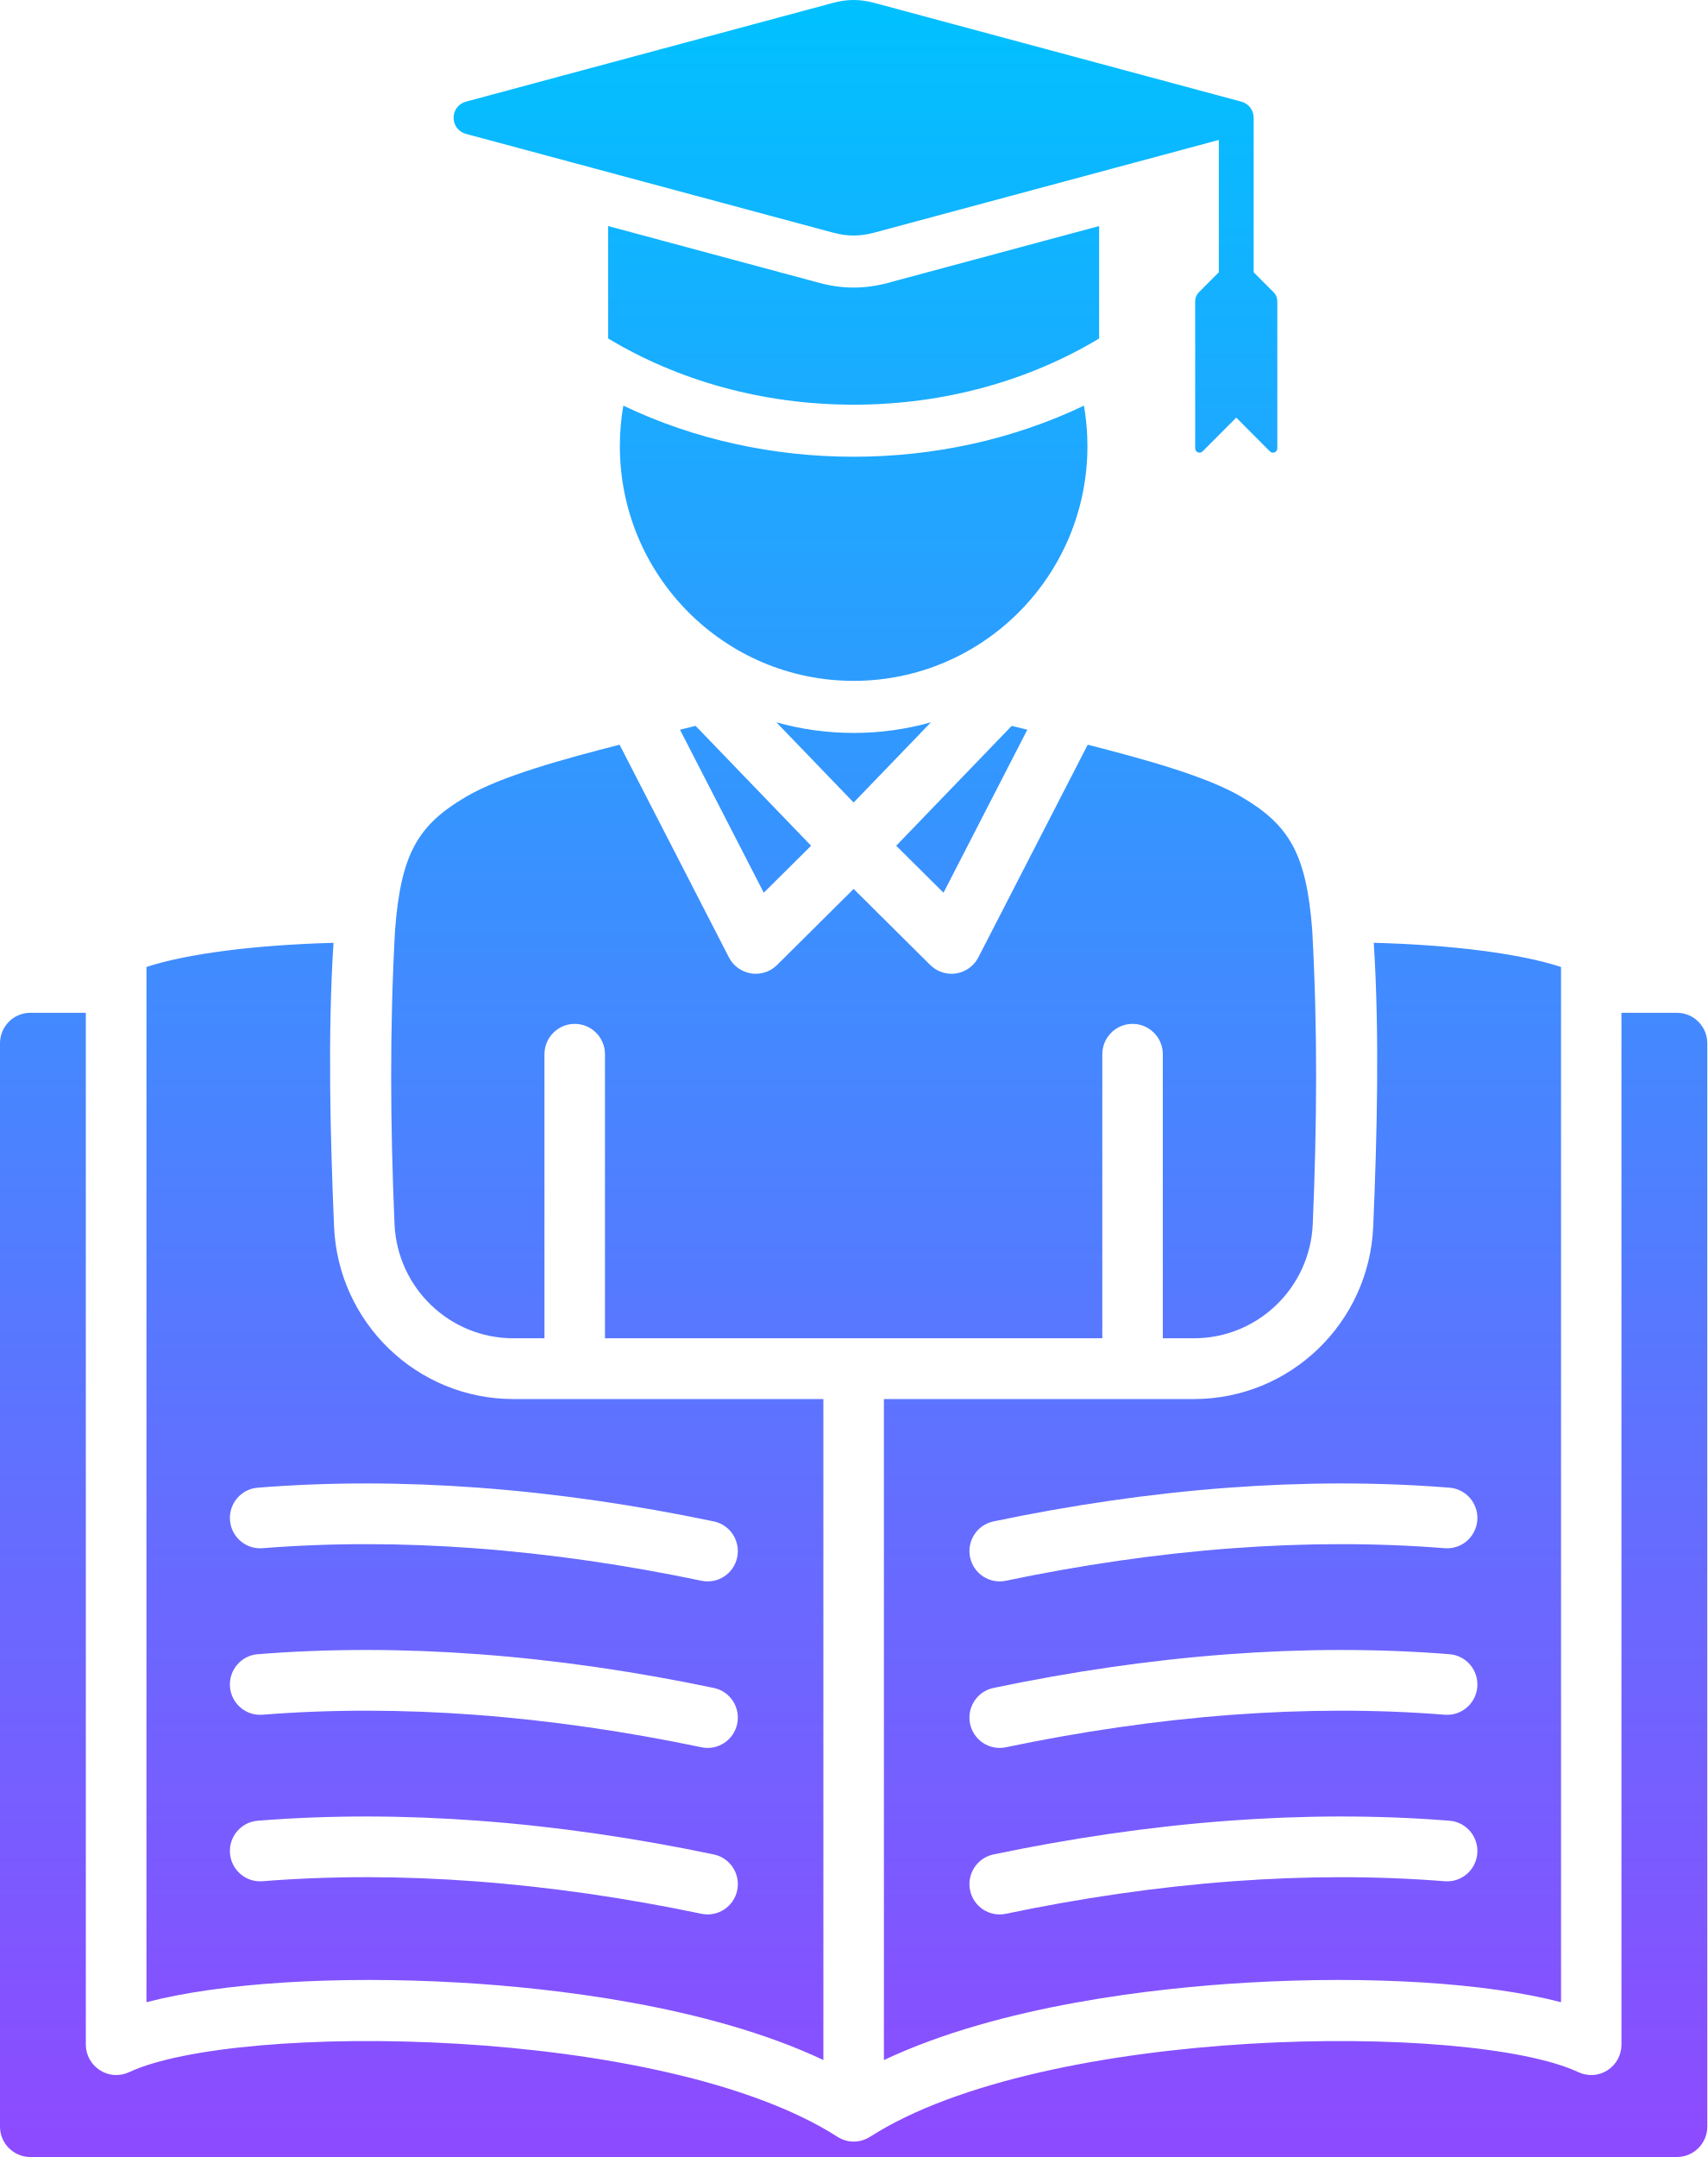
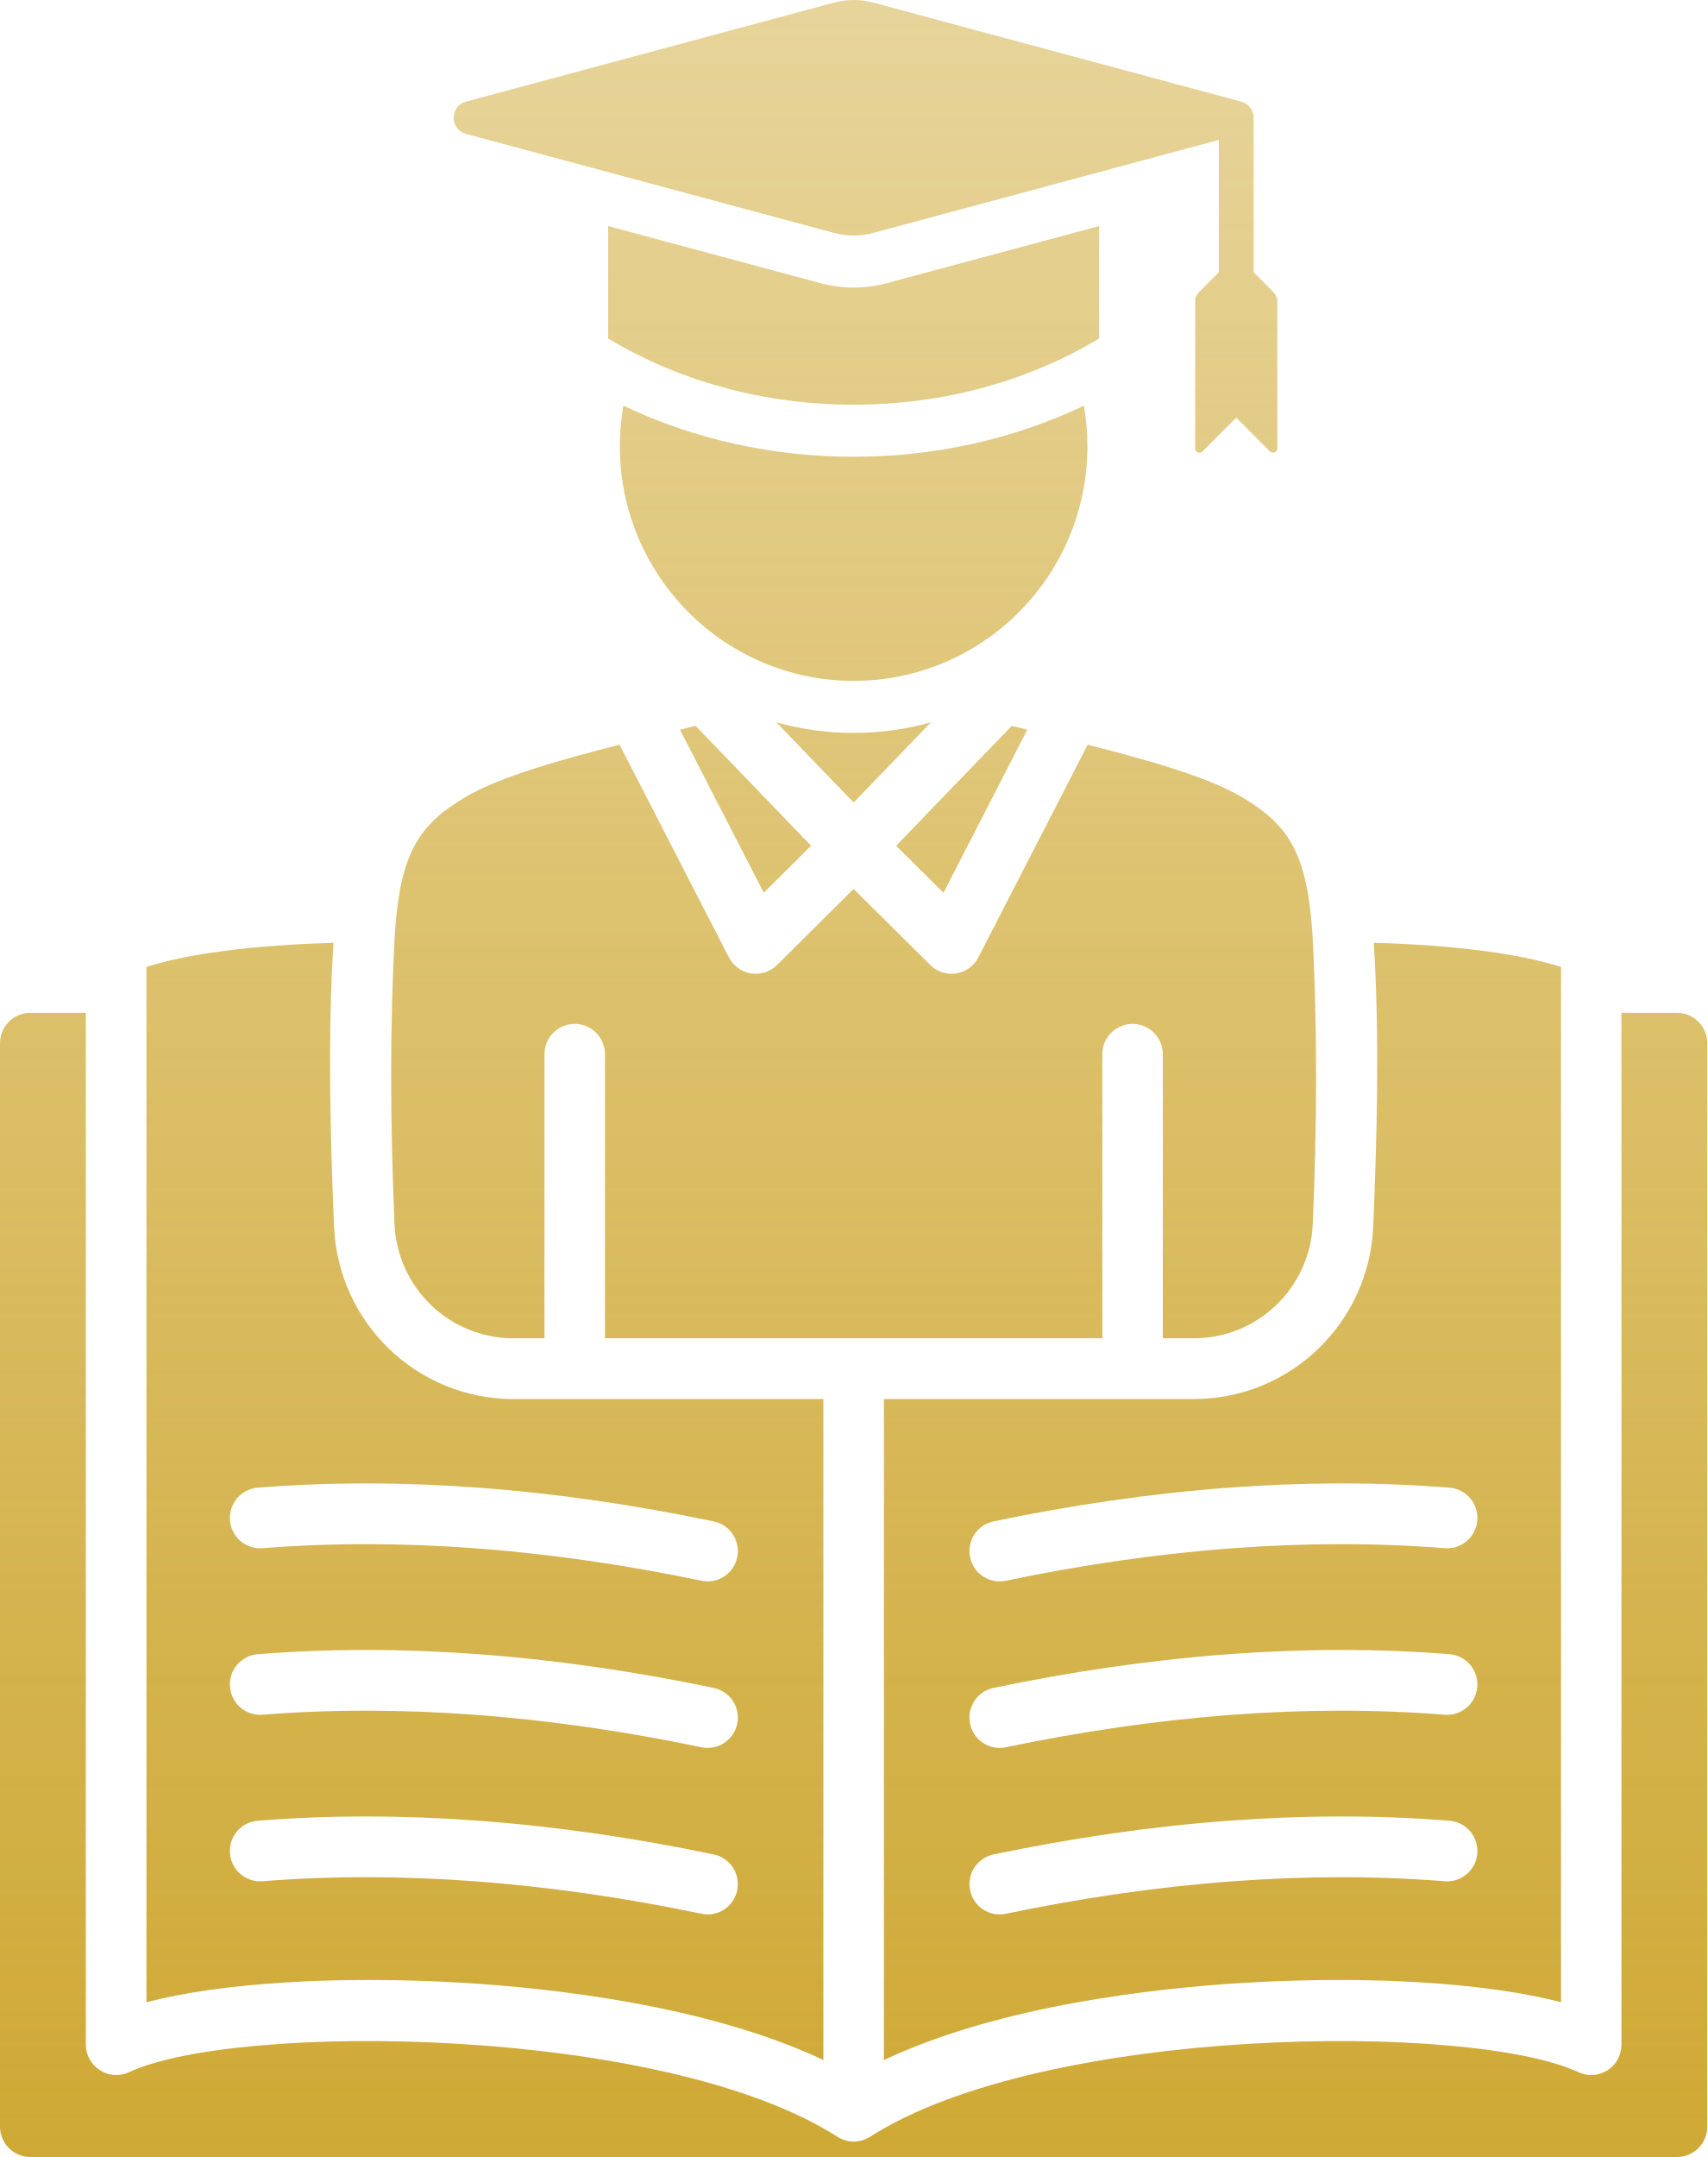
<svg xmlns="http://www.w3.org/2000/svg" width="95" height="120" viewBox="0 0 95 120" fill="none">
-   <path id="Vector" d="M95 58.036V118.31C95 119.241 94.243 120 93.316 120H1.684C0.756 120 0 119.241 0 118.31V58.036C0 57.106 0.756 56.346 1.684 56.346H4.776V113.75C4.776 114.328 5.077 114.866 5.564 115.175C6.051 115.487 6.654 115.525 7.176 115.284C13.157 112.483 36.91 112.667 46.602 118.877C46.88 119.052 47.193 119.142 47.506 119.142C47.819 119.142 48.132 119.052 48.41 118.877C58.101 112.667 81.854 112.483 87.836 115.284C88.358 115.527 88.961 115.486 89.447 115.175C89.934 114.866 90.224 114.328 90.224 113.75V56.346H93.317C94.244 56.346 95 57.106 95 58.036H95ZM8.149 111.389V53.795C10.423 53.052 14.2 52.569 18.557 52.452C18.233 57.567 18.375 63.159 18.588 68.23C18.814 73.598 23.215 77.833 28.566 77.833H45.816V114.604C39.322 111.543 30.632 110.595 25.642 110.302C18.698 109.897 12.23 110.32 8.149 111.389ZM12.797 84.579C12.87 85.509 13.68 86.204 14.606 86.131C18.51 85.82 22.465 85.841 26.405 86.132C30.663 86.448 34.9 87.076 39.035 87.942C39.943 88.131 40.832 87.546 41.021 86.635C41.209 85.723 40.627 84.83 39.719 84.641C35.428 83.743 31.04 83.091 26.642 82.765C22.535 82.461 18.413 82.439 14.343 82.764C13.417 82.837 12.725 83.65 12.797 84.579ZM12.797 93.844C12.87 94.773 13.68 95.468 14.606 95.395C18.51 95.084 22.465 95.105 26.405 95.396C30.663 95.712 34.9 96.341 39.035 97.206C39.943 97.395 40.832 96.81 41.021 95.898C41.209 94.987 40.627 94.094 39.719 93.905C35.428 93.007 31.04 92.355 26.642 92.029C22.535 91.725 18.413 91.703 14.343 92.028C13.417 92.101 12.725 92.914 12.797 93.844ZM26.405 104.66C30.663 104.975 34.9 105.604 39.035 106.469C39.943 106.659 40.832 106.074 41.021 105.162C41.209 104.251 40.627 103.358 39.719 103.168C35.428 102.271 31.04 101.619 26.642 101.293C22.535 100.989 18.413 100.967 14.343 101.292C13.417 101.364 12.725 102.177 12.797 103.107C12.87 104.037 13.68 104.731 14.606 104.658C18.51 104.347 22.465 104.368 26.405 104.66V104.66ZM66.434 77.833C71.785 77.833 76.186 73.598 76.412 68.23C76.625 63.158 76.767 57.565 76.442 52.45C80.808 52.566 84.588 53.052 86.862 53.795V111.389C82.782 110.32 76.313 109.897 69.369 110.302C64.377 110.595 55.672 111.543 49.184 114.608V77.833H66.434L66.434 77.833ZM80.657 101.292C76.587 100.967 72.465 100.989 68.358 101.293C63.96 101.619 59.572 102.271 55.281 103.168C54.373 103.358 53.791 104.251 53.979 105.162C54.168 106.074 55.057 106.659 55.965 106.47C60.1 105.604 64.337 104.976 68.595 104.66C72.535 104.369 76.49 104.348 80.394 104.659C81.32 104.732 82.13 104.037 82.203 103.107C82.275 102.178 81.583 101.365 80.657 101.292V101.292ZM80.657 92.028C76.587 91.703 72.465 91.725 68.358 92.029C63.96 92.355 59.572 93.007 55.281 93.905C54.373 94.094 53.791 94.987 53.979 95.898C54.168 96.81 55.057 97.395 55.965 97.206C60.1 96.341 64.337 95.712 68.595 95.396C72.535 95.105 76.49 95.084 80.394 95.395C81.32 95.468 82.13 94.773 82.203 93.844C82.275 92.914 81.583 92.101 80.657 92.028V92.028ZM68.358 82.765C63.96 83.091 59.572 83.743 55.281 84.641C54.373 84.83 53.791 85.723 53.979 86.635C54.168 87.546 55.057 88.131 55.965 87.942C60.1 87.076 64.337 86.448 68.595 86.132C72.535 85.841 76.49 85.82 80.394 86.131C81.32 86.204 82.13 85.509 82.203 84.579C82.275 83.65 81.583 82.837 80.657 82.764C76.587 82.439 72.465 82.461 68.358 82.765ZM25.927 7.448L46.363 12.945C47.142 13.155 47.858 13.155 48.636 12.945L67.821 7.785V15.146L66.717 16.254C66.576 16.396 66.505 16.568 66.505 16.768V24.942C66.505 25.158 66.765 25.265 66.917 25.113L68.79 23.232L70.663 25.113C70.815 25.265 71.075 25.157 71.075 24.942V16.768C71.075 16.568 71.004 16.396 70.863 16.254L69.758 15.146V6.551C69.758 6.125 69.483 5.765 69.073 5.655L48.636 0.157C47.858 -0.052 47.142 -0.052 46.363 0.157L25.927 5.655C25.517 5.765 25.241 6.125 25.241 6.551C25.241 6.977 25.517 7.338 25.927 7.448ZM57.164 40.596L56.296 40.382L49.868 47.051L52.501 49.665L57.164 40.596H57.164ZM61.16 12.576L49.384 15.744C48.118 16.084 46.883 16.084 45.616 15.744L33.841 12.576V18.831C37.687 21.148 42.403 22.514 47.5 22.514C52.597 22.514 57.313 21.148 61.16 18.831V12.576L61.16 12.576ZM51.801 40.184C50.433 40.569 48.99 40.775 47.5 40.775C46.009 40.775 44.567 40.569 43.199 40.184L47.5 44.647L51.801 40.184ZM28.566 74.452H30.296V58.651C30.296 57.718 31.049 56.961 31.979 56.961C32.909 56.961 33.663 57.718 33.663 58.651V74.452H61.337V58.651C61.337 57.718 62.091 56.961 63.02 56.961C63.95 56.961 64.704 57.718 64.704 58.651V74.452H66.434C69.982 74.452 72.898 71.646 73.048 68.088C73.28 62.556 73.322 57.29 73.018 51.749C72.692 47.498 71.745 45.901 69.087 44.336C67.109 43.172 63.697 42.246 60.525 41.429L54.442 53.258C54.196 53.737 53.738 54.069 53.209 54.153C53.122 54.167 53.033 54.174 52.945 54.174C52.506 54.174 52.08 54.001 51.762 53.685L47.5 49.454L43.238 53.685C42.92 54.001 42.494 54.174 42.054 54.174C41.967 54.174 41.878 54.167 41.791 54.153C41.261 54.069 40.804 53.737 40.558 53.258L34.475 41.429C31.303 42.246 27.89 43.172 25.913 44.336C23.255 45.901 22.307 47.498 21.982 51.749C21.678 57.29 21.72 62.556 21.952 68.088C22.102 71.646 25.018 74.452 28.566 74.452ZM37.837 40.596L42.499 49.665L45.133 47.051L38.705 40.381L37.837 40.596ZM60.316 22.567C56.331 24.471 51.919 25.41 47.5 25.41C43.081 25.41 38.67 24.471 34.684 22.567C34.558 23.299 34.491 24.051 34.491 24.819C34.491 32.031 40.316 37.878 47.5 37.878C54.684 37.878 60.509 32.031 60.509 24.819C60.509 24.051 60.442 23.299 60.316 22.567Z" fill="url(#paint0_linear_27_445)" />
+   <path d="M95 58.036V118.31C95 119.241 94.243 120 93.316 120H1.684C0.756 120 0 119.241 0 118.31V58.036C0 57.106 0.756 56.346 1.684 56.346H4.776V113.75C4.776 114.328 5.077 114.866 5.564 115.175C6.051 115.487 6.654 115.525 7.176 115.284C13.157 112.483 36.91 112.667 46.602 118.877C46.88 119.052 47.193 119.142 47.506 119.142C47.819 119.142 48.132 119.052 48.41 118.877C58.101 112.667 81.854 112.483 87.836 115.284C88.358 115.527 88.961 115.486 89.447 115.175C89.934 114.866 90.224 114.328 90.224 113.75V56.346H93.317C94.244 56.346 95 57.106 95 58.036ZM8.149 111.389V53.795C10.423 53.052 14.2 52.569 18.557 52.452C18.233 57.567 18.375 63.159 18.588 68.23C18.814 73.598 23.215 77.833 28.566 77.833H45.816V114.604C39.322 111.543 30.632 110.595 25.642 110.302C18.698 109.897 12.23 110.32 8.149 111.389ZM12.797 84.579C12.87 85.509 13.68 86.204 14.606 86.131C18.51 85.82 22.465 85.841 26.405 86.132C30.663 86.448 34.9 87.076 39.035 87.942C39.943 88.131 40.832 87.546 41.021 86.635C41.209 85.723 40.627 84.83 39.719 84.641C35.428 83.743 31.04 83.091 26.642 82.765C22.535 82.461 18.413 82.439 14.343 82.764C13.417 82.837 12.725 83.65 12.797 84.579ZM12.797 93.844C12.87 94.773 13.68 95.468 14.606 95.395C18.51 95.084 22.465 95.105 26.405 95.396C30.663 95.712 34.9 96.341 39.035 97.206C39.943 97.395 40.832 96.81 41.021 95.898C41.209 94.987 40.627 94.094 39.719 93.905C35.428 93.007 31.04 92.355 26.642 92.029C22.535 91.725 18.413 91.703 14.343 92.028C13.417 92.101 12.725 92.914 12.797 93.844ZM26.405 104.66C30.663 104.975 34.9 105.604 39.035 106.469C39.943 106.659 40.832 106.074 41.021 105.162C41.209 104.251 40.627 103.358 39.719 103.168C35.428 102.271 31.04 101.619 26.642 101.293C22.535 100.989 18.413 100.967 14.343 101.292C13.417 101.364 12.725 102.177 12.797 103.107C12.87 104.037 13.68 104.731 14.606 104.658C18.51 104.347 22.465 104.368 26.405 104.66ZM66.434 77.833C71.785 77.833 76.186 73.598 76.412 68.23C76.625 63.158 76.767 57.565 76.442 52.45C80.808 52.566 84.588 53.052 86.862 53.795V111.389C82.782 110.32 76.313 109.897 69.369 110.302C64.377 110.595 55.672 111.543 49.184 114.608V77.833L66.434 77.833ZM80.657 101.292C76.587 100.967 72.465 100.989 68.358 101.293C63.96 101.619 59.572 102.271 55.281 103.168C54.373 103.358 53.791 104.251 53.979 105.162C54.168 106.074 55.057 106.659 55.965 106.47C60.1 105.604 64.337 104.976 68.595 104.66C72.535 104.369 76.49 104.348 80.394 104.659C81.32 104.732 82.13 104.037 82.203 103.107C82.275 102.178 81.583 101.365 80.657 101.292ZM80.657 92.028C76.587 91.703 72.465 91.725 68.358 92.029C63.96 92.355 59.572 93.007 55.281 93.905C54.373 94.094 53.791 94.987 53.979 95.898C54.168 96.81 55.057 97.395 55.965 97.206C60.1 96.341 64.337 95.712 68.595 95.396C72.535 95.105 76.49 95.084 80.394 95.395C81.32 95.468 82.13 94.773 82.203 93.844C82.275 92.914 81.583 92.1 80.657 92.028ZM68.358 82.765C63.96 83.091 59.572 83.743 55.281 84.641C54.373 84.83 53.791 85.723 53.979 86.635C54.168 87.546 55.057 88.131 55.965 87.942C60.1 87.076 64.337 86.448 68.595 86.132C72.535 85.841 76.49 85.82 80.394 86.131C81.32 86.204 82.13 85.509 82.203 84.579C82.275 83.65 81.583 82.837 80.657 82.764C76.587 82.439 72.465 82.461 68.358 82.765ZM25.927 7.448L46.363 12.945C47.142 13.155 47.858 13.155 48.636 12.945L67.821 7.785V15.146L66.717 16.254C66.576 16.396 66.505 16.568 66.505 16.768V24.942C66.505 25.158 66.765 25.265 66.917 25.113L68.79 23.232L70.663 25.113C70.815 25.265 71.075 25.157 71.075 24.942V16.768C71.075 16.568 71.004 16.396 70.863 16.254L69.758 15.146V6.551C69.758 6.125 69.483 5.765 69.073 5.655L48.636 0.157C47.858 -0.052 47.142 -0.052 46.363 0.157L25.927 5.655C25.517 5.765 25.241 6.125 25.241 6.551C25.241 6.977 25.517 7.338 25.927 7.448ZM57.164 40.596L56.296 40.382L49.868 47.051L52.501 49.665L57.164 40.596ZM61.16 12.576L49.384 15.744C48.118 16.084 46.883 16.084 45.616 15.744L33.841 12.576V18.831C37.687 21.148 42.403 22.514 47.5 22.514C52.597 22.514 57.313 21.148 61.16 18.831L61.16 12.576ZM51.801 40.184C50.433 40.569 48.99 40.775 47.5 40.775C46.009 40.775 44.567 40.569 43.199 40.184L47.5 44.647L51.801 40.184ZM28.566 74.452H30.296V58.651C30.296 57.718 31.049 56.961 31.979 56.961C32.909 56.961 33.663 57.718 33.663 58.651V74.452H61.337V58.651C61.337 57.718 62.091 56.961 63.02 56.961C63.95 56.961 64.704 57.718 64.704 58.651V74.452H66.434C69.982 74.452 72.898 71.646 73.048 68.088C73.28 62.556 73.322 57.29 73.018 51.749C72.692 47.498 71.745 45.901 69.087 44.336C67.109 43.172 63.697 42.246 60.525 41.429L54.442 53.258C54.196 53.737 53.738 54.069 53.209 54.153C53.122 54.167 53.033 54.174 52.945 54.174C52.506 54.174 52.08 54.001 51.762 53.685L47.5 49.454L43.238 53.685C42.92 54.001 42.494 54.174 42.054 54.174C41.967 54.174 41.878 54.167 41.791 54.153C41.261 54.069 40.804 53.737 40.558 53.258L34.475 41.429C31.303 42.246 27.89 43.172 25.913 44.336C23.255 45.901 22.307 47.498 21.982 51.749C21.678 57.29 21.72 62.556 21.952 68.088C22.102 71.646 25.018 74.452 28.566 74.452ZM37.837 40.596L42.499 49.665L45.133 47.051L38.705 40.381L37.837 40.596ZM60.316 22.567C56.331 24.471 51.919 25.41 47.5 25.41C43.081 25.41 38.67 24.471 34.684 22.567C34.558 23.299 34.491 24.051 34.491 24.819C34.491 32.031 40.316 37.878 47.5 37.878C54.684 37.878 60.509 32.031 60.509 24.819C60.509 24.051 60.442 23.299 60.316 22.567Z" fill="url(#paint0_linear_337_902)" />
  <defs>
-     <linearGradient id="paint0_linear_27_445" x1="47.5" y1="120" x2="47.5" y2="0" gradientUnits="userSpaceOnUse">
-       <stop stop-color="#8E4AFF" />
-       <stop offset="1" stop-color="#00C1FF" />
+     <linearGradient id="paint0_linear_337_902" x1="47.5" y1="120" x2="47.5" y2="0" gradientUnits="userSpaceOnUse">
+       <stop stop-color="#CFA935" />
+       <stop offset="1" stop-color="#CFA935" stop-opacity="0.5" />
    </linearGradient>
  </defs>
</svg>
